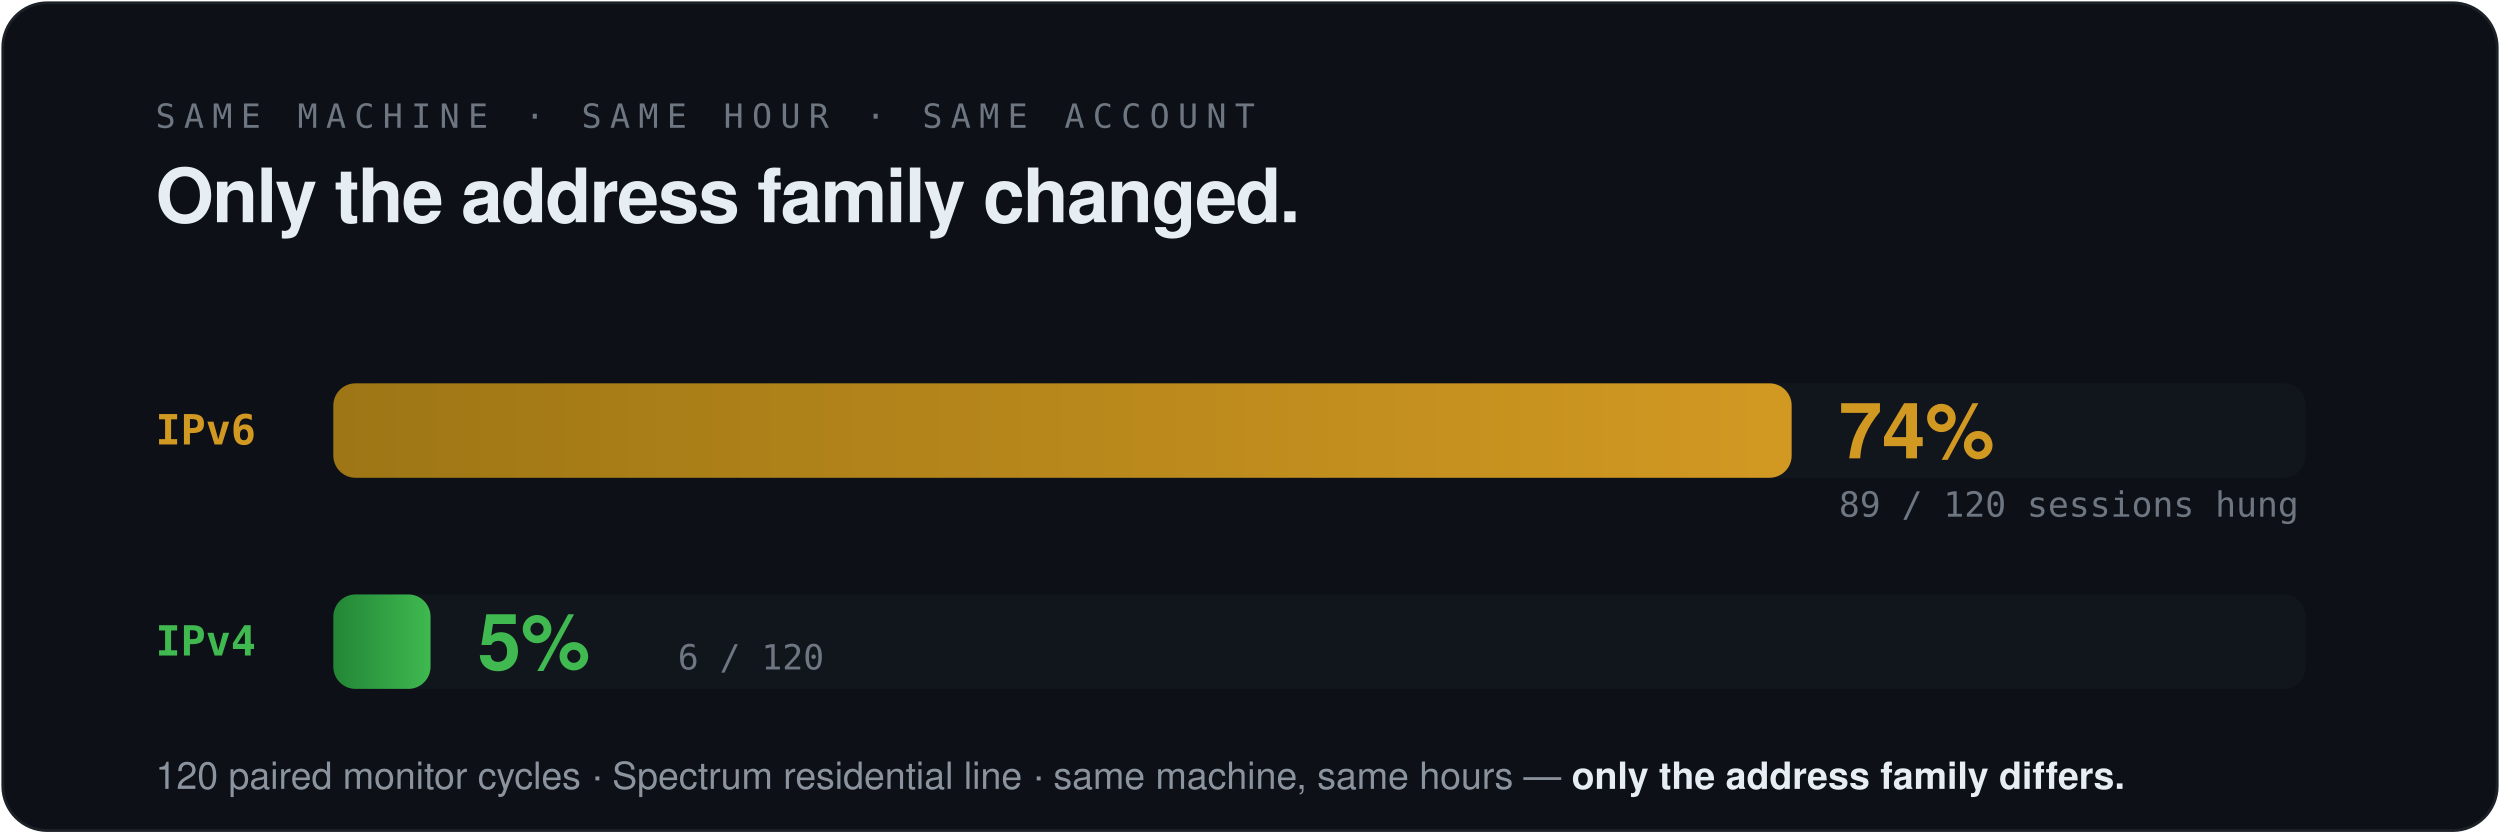
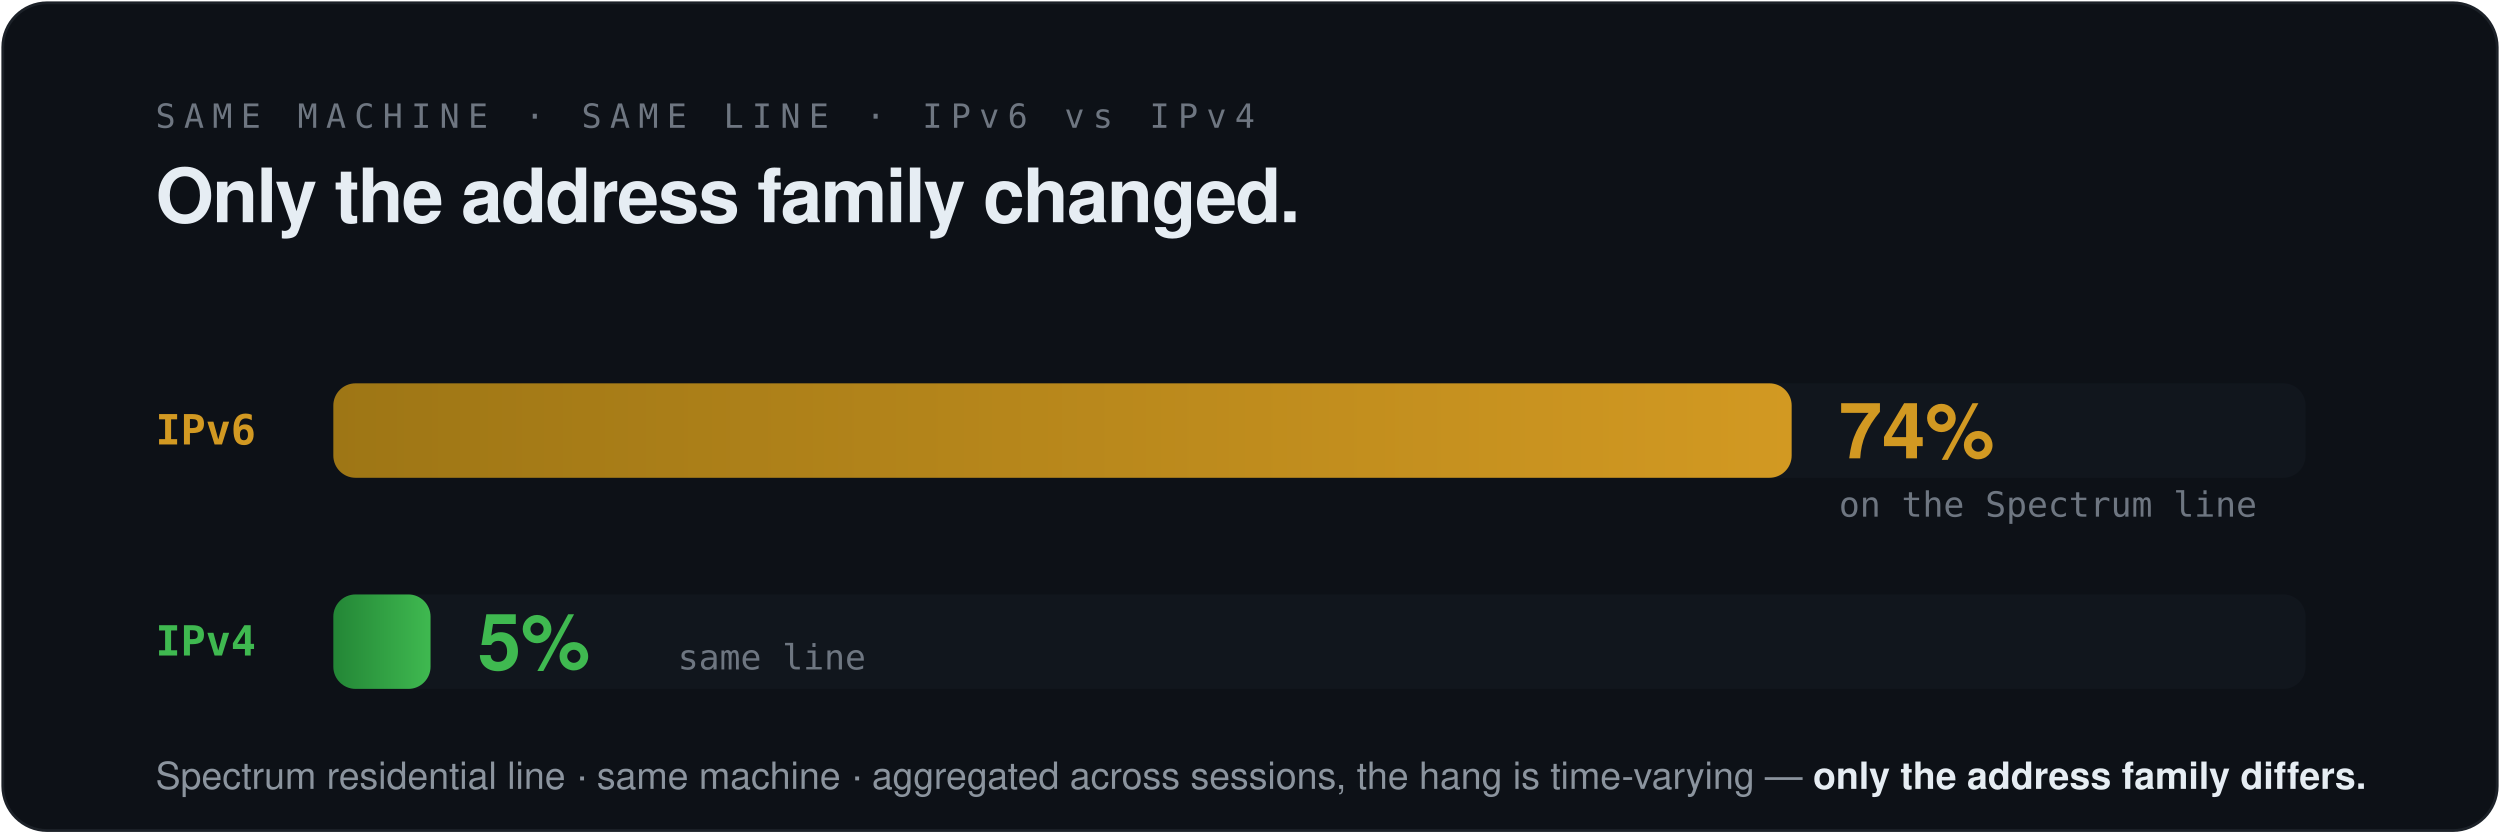
- <svg xmlns="http://www.w3.org/2000/svg" viewBox="0 0 900 300" width="900" height="300" font-family="-apple-system, BlinkMacSystemFont, 'Segoe UI', Helvetica, Arial, sans-serif" role="img" aria-label="Claude Code session hang rate on the same machine, hour and account: IPv6 hung 74 percent (89 of 120 sessions), IPv4 hung 5 percent (6 of 120). Only the address family differs.">
+ <svg xmlns="http://www.w3.org/2000/svg" viewBox="0 0 900 300" width="900" height="300" font-family="-apple-system, BlinkMacSystemFont, 'Segoe UI', Helvetica, Arial, sans-serif" role="img" aria-label="Claude Code session hang rate, same machine and line, IPv6 vs IPv4: on the affected Spectrum line IPv6 hung about 74 percent of sessions and IPv4 about 5 percent, aggregated across sessions. Only the address family differs.">
  <defs>
    <linearGradient id="barv6" x1="0" y1="0" x2="1" y2="0">
      <stop offset="0" stop-color="#9e7615" />
      <stop offset="1" stop-color="#d29922" />
    </linearGradient>
    <linearGradient id="barv4" x1="0" y1="0" x2="1" y2="0">
      <stop offset="0" stop-color="#238636" />
      <stop offset="1" stop-color="#3fb950" />
    </linearGradient>
    <linearGradient id="shine" x1="0" y1="0" x2="1" y2="0">
      <stop offset="0" stop-color="#fff" stop-opacity="0" />
      <stop offset="0.5" stop-color="#fff" stop-opacity="0.10" />
      <stop offset="1" stop-color="#fff" stop-opacity="0" />
    </linearGradient>
    <clipPath id="clipv6">
      <rect x="120" y="138" width="525" height="34" rx="8" />
    </clipPath>
    <clipPath id="clipv4">
      <rect x="120" y="214" width="35" height="34" rx="8" />
    </clipPath>
  </defs>
  <rect x="1" y="1" width="898" height="298" rx="16" fill="#0d1117" stroke="#1c2128" />
-   <text x="56" y="46" font-size="12" letter-spacing="3" font-family="ui-monospace, Menlo, monospace" fill="#6e7681">SAME MACHINE · SAME HOUR · SAME ACCOUNT</text>
+   <text x="56" y="46" font-size="12" letter-spacing="3" font-family="ui-monospace, Menlo, monospace" fill="#6e7681">SAME MACHINE · SAME LINE · IPv6 vs IPv4</text>
  <text x="56" y="80" font-size="27" font-weight="800" letter-spacing="-0.6" fill="#e6edf3">Only the address family changed.</text>
  <rect x="120" y="138" width="710" height="34" rx="8" fill="#11161d" />
  <rect x="120" y="214" width="710" height="34" rx="8" fill="#11161d" />
  <g clip-path="url(#clipv6)">
    <rect x="120" y="138" width="525" height="34" fill="url(#barv6)" />
    <rect x="-90" y="138" width="90" height="34" fill="url(#shine)">
      <animateTransform attributeName="transform" type="translate" values="120,0;735,0" dur="2.8s" repeatCount="indefinite" />
    </rect>
  </g>
  <text x="56" y="160" font-size="15" font-weight="700" fill="#d29922" font-family="ui-monospace,Menlo,monospace">IPv6</text>
  <text x="662" y="165" font-size="28" font-weight="800" fill="#d29922">74%</text>
-   <text x="662" y="186" font-size="12.5" fill="#6e7681" font-family="ui-monospace,Menlo,monospace">89 / 120 sessions hung</text>
+   <text x="662" y="186" font-size="12.5" fill="#6e7681" font-family="ui-monospace,Menlo,monospace">on the Spectrum line</text>
  <rect x="120" y="214" width="35" height="34" rx="8" fill="url(#barv4)" />
  <text x="56" y="236" font-size="15" font-weight="700" fill="#3fb950" font-family="ui-monospace,Menlo,monospace">IPv4</text>
  <text x="172" y="241" font-size="28" font-weight="800" fill="#3fb950">5%</text>
-   <text x="244" y="241" font-size="12.5" fill="#6e7681" font-family="ui-monospace,Menlo,monospace">6 / 120</text>
-   <text x="56" y="284" font-size="13.5" fill="#8b949e">120 paired monitor cycles · Spectrum residential line · same machine, same hours — <tspan fill="#e6edf3" font-weight="600">only the address family differs.</tspan>
+   <text x="244" y="241" font-size="12.5" fill="#6e7681" font-family="ui-monospace,Menlo,monospace">same line</text>
+   <text x="56" y="284" font-size="13.5" fill="#8b949e">Spectrum residential line · same machine · aggregated across sessions, the hang is time-varying — <tspan fill="#e6edf3" font-weight="600">only the address family differs.</tspan>
  </text>
</svg>
